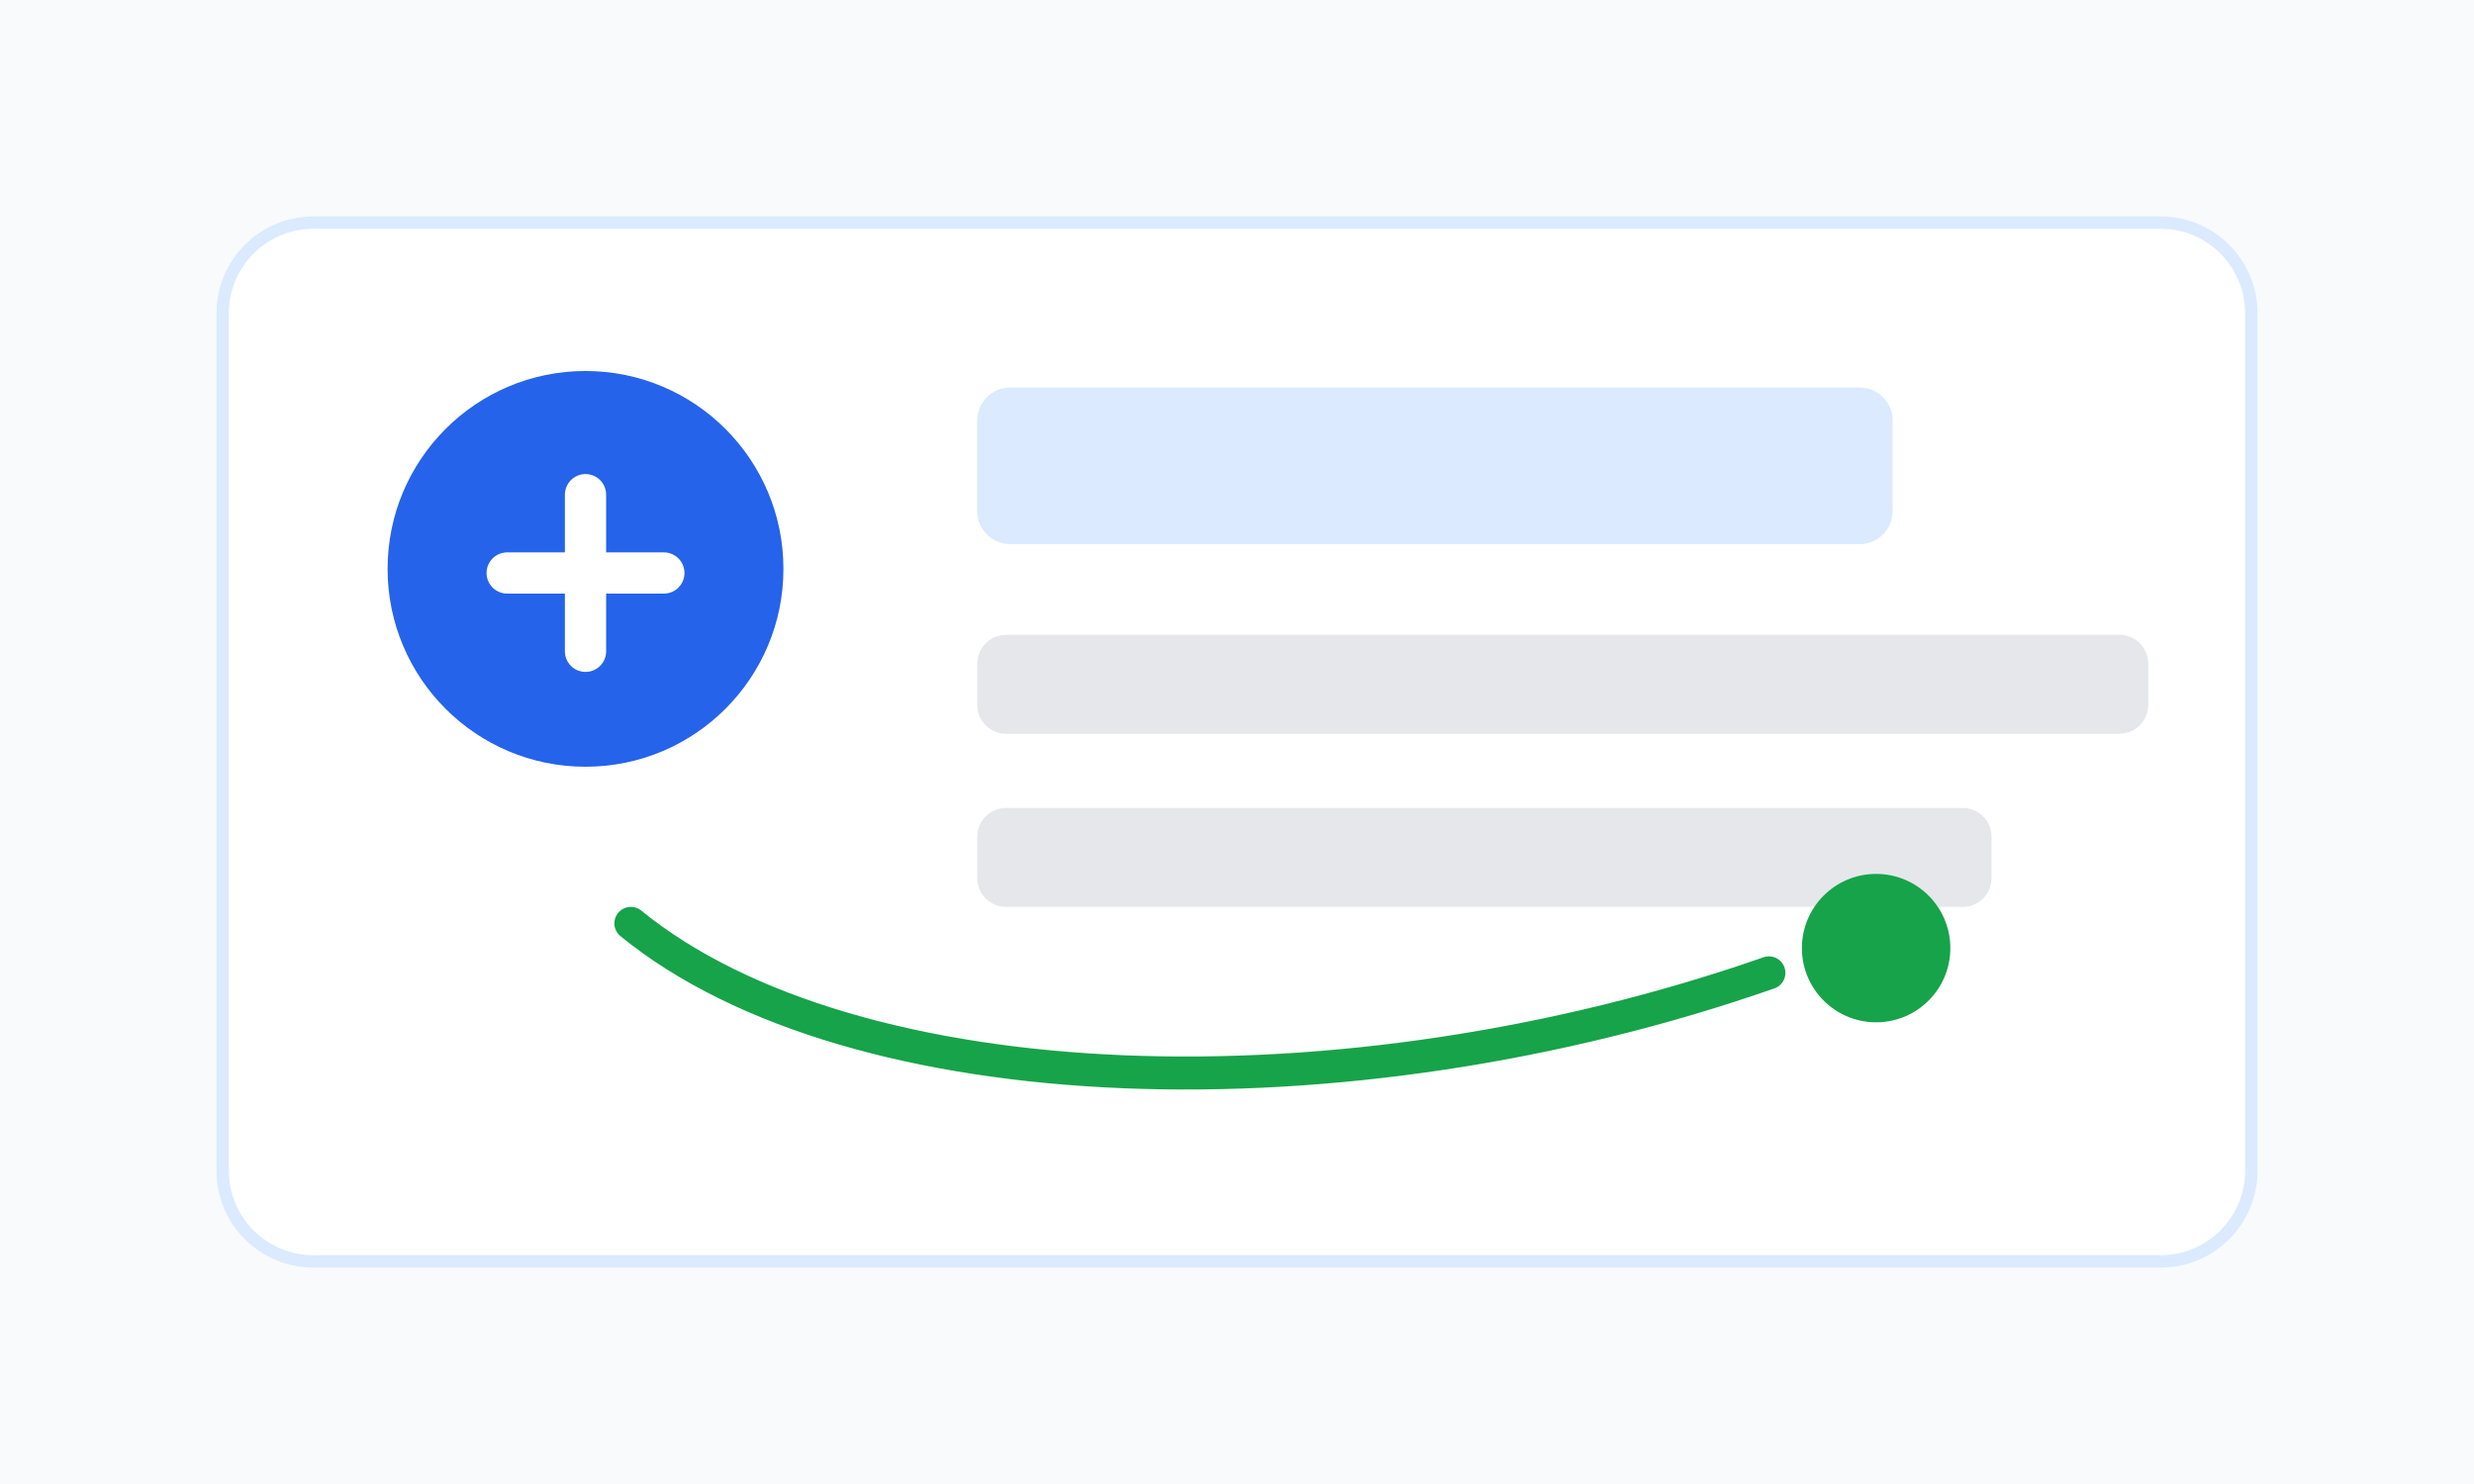
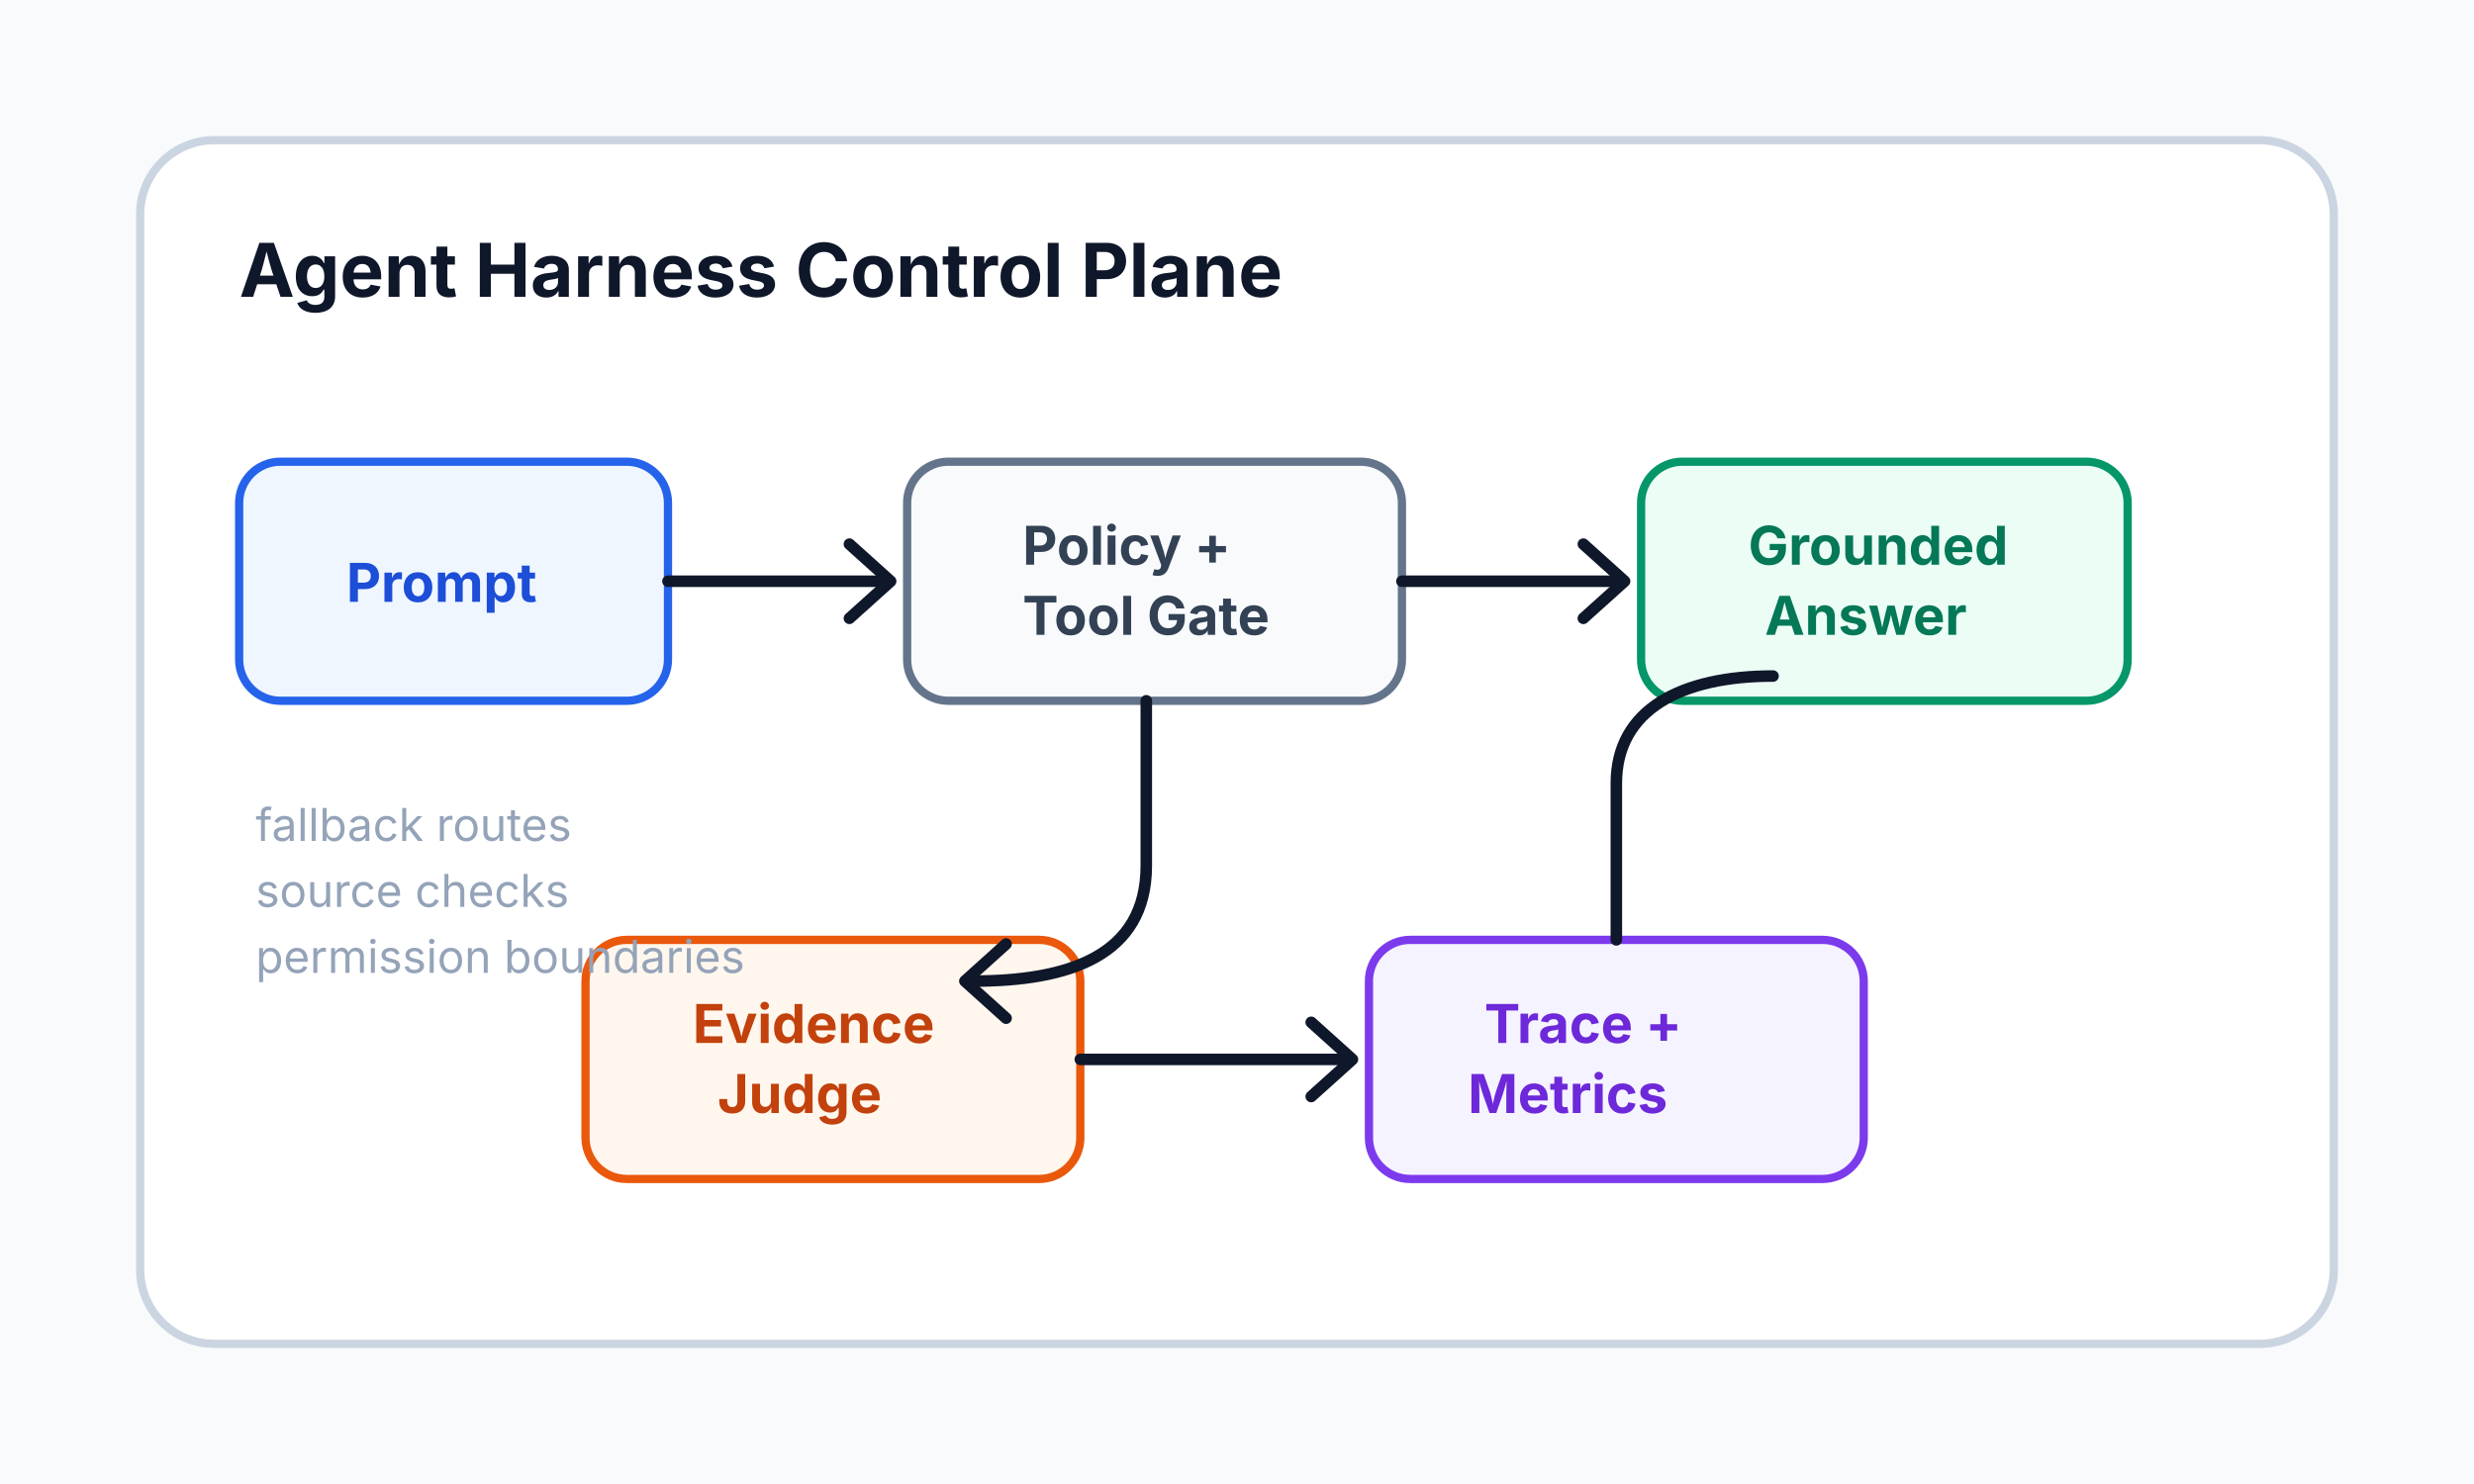
- <svg xmlns="http://www.w3.org/2000/svg" viewBox="0 0 600 360" role="img" aria-label="Agent harness engineering thumbnail">
+ <svg xmlns="http://www.w3.org/2000/svg" viewBox="0 0 600 360" role="img" aria-label="Harness engineering architecture diagram">
  <rect width="600" height="360" fill="#f8fafc" />
-   <rect x="54" y="54" width="492" height="252" rx="22" fill="#ffffff" stroke="#dbeafe" stroke-width="3" />
-   <circle cx="142" cy="138" r="48" fill="#2563eb" />
-   <path d="M123 139h38M142 120v38" stroke="#fff" stroke-width="10" stroke-linecap="round" />
-   <rect x="237" y="94" width="222" height="38" rx="8" fill="#dbeafe" />
-   <rect x="237" y="154" width="284" height="24" rx="7" fill="#e5e7eb" />
-   <rect x="237" y="196" width="246" height="24" rx="7" fill="#e5e7eb" />
-   <path d="M153 224c54 44 173 48 276 12" fill="none" stroke="#16a34a" stroke-width="8" stroke-linecap="round" />
-   <circle cx="455" cy="230" r="18" fill="#16a34a" />
+   <rect x="34" y="34" width="532" height="292" rx="18" fill="#ffffff" stroke="#cbd5e1" stroke-width="2" />
+   <text x="58" y="72" font-family="Inter, Arial, sans-serif" font-size="18" font-weight="700" fill="#0f172a">Agent Harness Control Plane</text>
+   <g font-family="Inter, Arial, sans-serif" font-size="13" font-weight="700">
+     <rect x="58" y="112" width="104" height="58" rx="10" fill="#eff6ff" stroke="#2563eb" stroke-width="2" />
+     <text x="84" y="146" fill="#1d4ed8">Prompt</text>
+     <rect x="220" y="112" width="120" height="58" rx="10" fill="#f8fafc" stroke="#64748b" stroke-width="2" />
+     <text x="248" y="137" fill="#334155">Policy +</text>
+     <text x="248" y="154" fill="#334155">Tool Gate</text>
+     <rect x="398" y="112" width="118" height="58" rx="10" fill="#ecfdf5" stroke="#059669" stroke-width="2" />
+     <text x="424" y="137" fill="#047857">Grounded</text>
+     <text x="428" y="154" fill="#047857">Answer</text>
+     <rect x="142" y="228" width="120" height="58" rx="10" fill="#fff7ed" stroke="#ea580c" stroke-width="2" />
+     <text x="168" y="253" fill="#c2410c">Evidence</text>
+     <text x="174" y="270" fill="#c2410c">Judge</text>
+     <rect x="332" y="228" width="120" height="58" rx="10" fill="#f5f3ff" stroke="#7c3aed" stroke-width="2" />
+     <text x="360" y="253" fill="#6d28d9">Trace +</text>
+     <text x="356" y="270" fill="#6d28d9">Metrics</text>
+   </g>
+   <g fill="none" stroke="#0f172a" stroke-width="2.8" stroke-linecap="round" stroke-linejoin="round">
+     <path d="M162 141h52" />
+     <path d="m206 132 10 9-10 9" />
+     <path d="M340 141h52" />
+     <path d="m384 132 10 9-10 9" />
+     <path d="M278 170v40c0 22-19 28-42 28" />
+     <path d="m244 229-10 9 10 9" />
+     <path d="M262 257h64" />
+     <path d="m318 248 10 9-10 9" />
+     <path d="M392 228v-38c0-18 16-26 38-26" />
+   </g>
+   <g fill="#94a3b8" font-family="Inter, Arial, sans-serif" font-size="11">
+     <text x="62" y="204">fallback routes</text>
+     <text x="62" y="220">source checks</text>
+     <text x="62" y="236">permission boundaries</text>
+   </g>
</svg>
